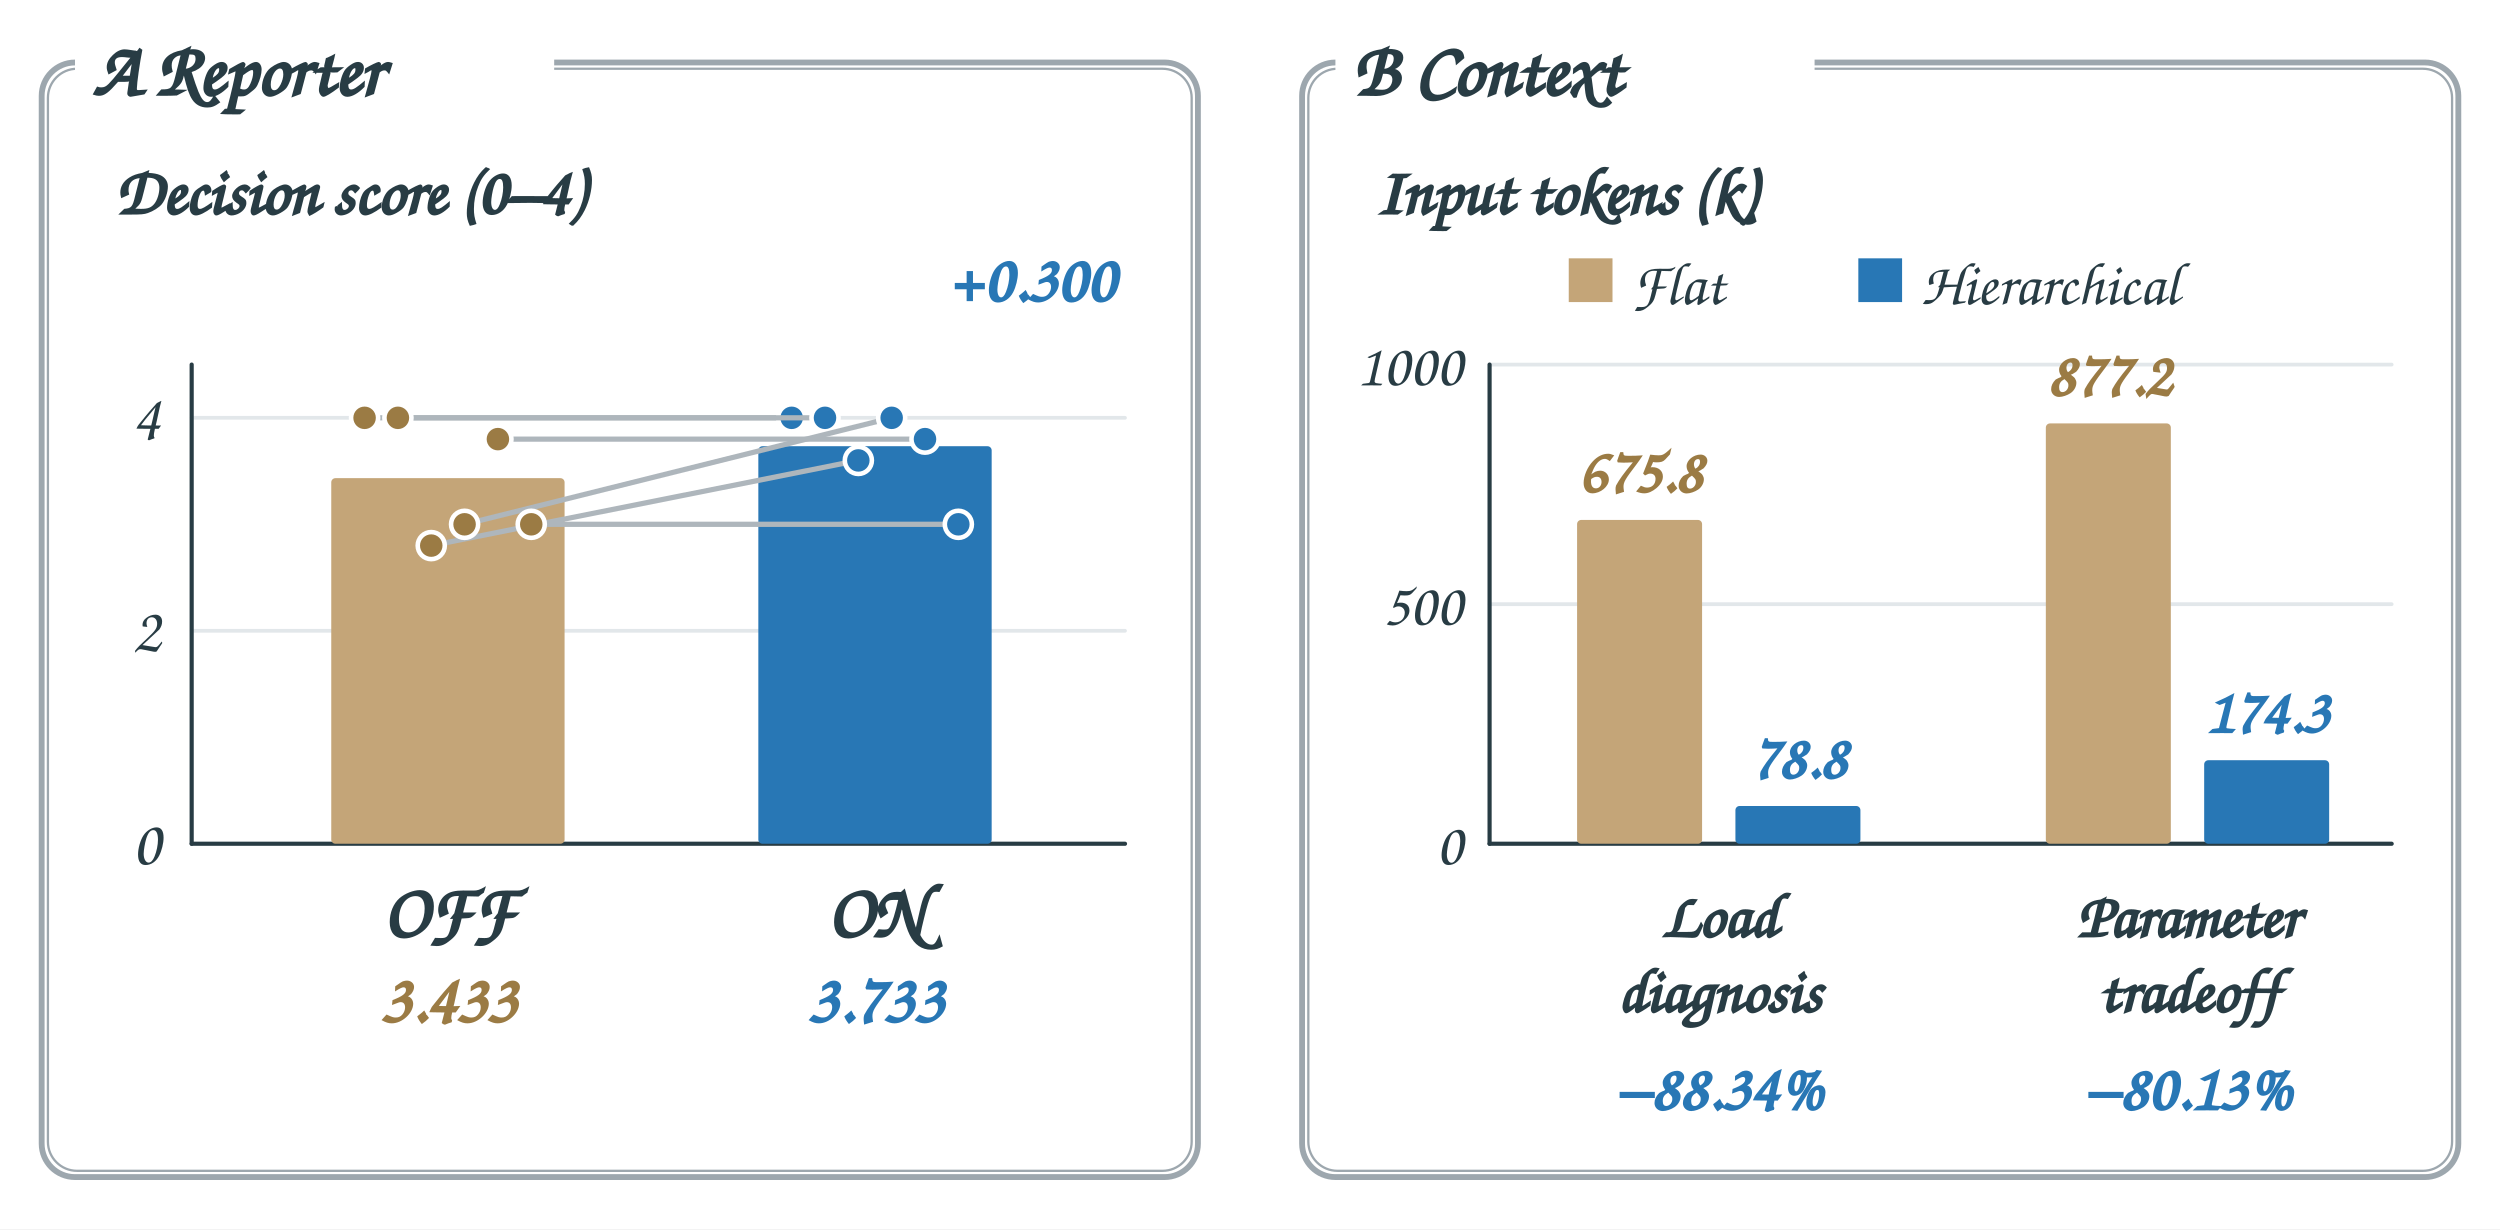
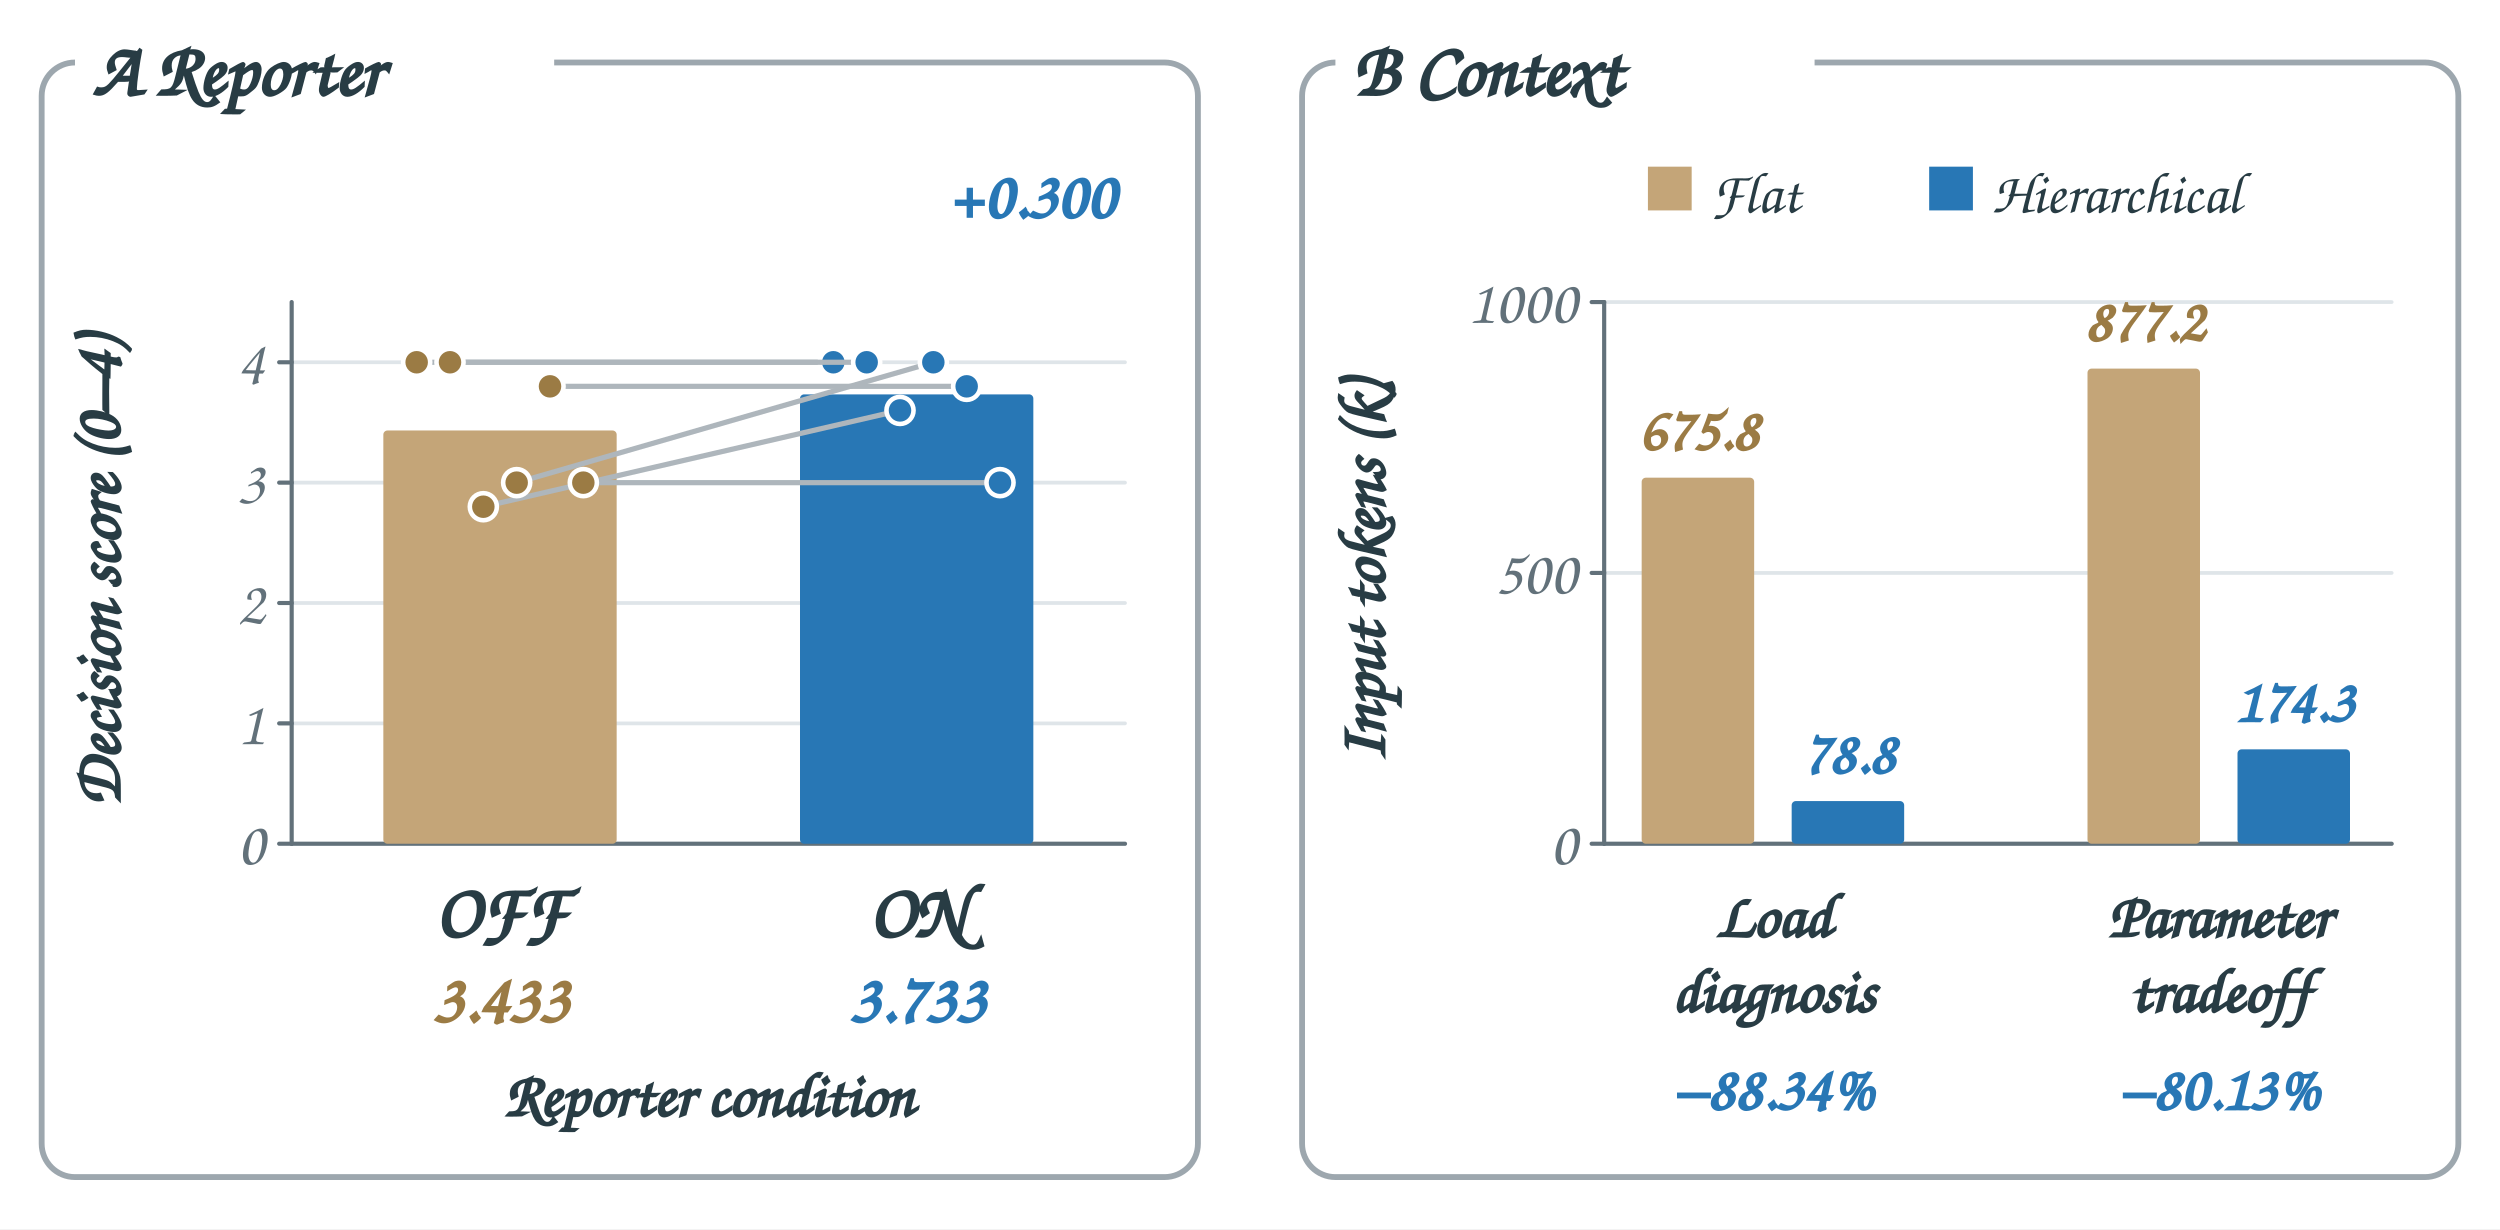
<svg xmlns="http://www.w3.org/2000/svg" width="1200" height="590" viewBox="0 0 1200 590">
  <style>text{font-family:"Comic Sans MS","Microsoft YaHei",cursive;font-variant-numeric:tabular-nums}line{stroke-linecap:round}</style>
  <rect width="1200" height="590" fill="white" />
  <rect x="20" y="30" width="555" height="535" fill="white" stroke="#9da7ae" stroke-width="2.8" rx="16" />
-   <rect x="23" y="33" width="549" height="529" fill="none" stroke="#9da7ae" stroke-width="1.1" rx="14" />
  <rect x="36" y="10" width="230" height="44" fill="white" stroke="none" stroke-width="1" rx="0" />
  <text x="44" y="46" font-size="36" text-anchor="start" font-weight="700" fill="#283c44">A  Reporter</text>
  <rect x="625" y="30" width="555" height="535" fill="white" stroke="#9da7ae" stroke-width="2.8" rx="16" />
-   <rect x="628" y="33" width="549" height="529" fill="none" stroke="#9da7ae" stroke-width="1.1" rx="14" />
  <rect x="641" y="10" width="230" height="44" fill="white" stroke="none" stroke-width="1" rx="0" />
  <text x="649" y="46" font-size="36" text-anchor="start" font-weight="700" fill="#283c44">B  Context</text>
-   <text x="55" y="103" font-size="32" text-anchor="start" font-weight="700" fill="#283c44">Decision score (0–4)</text>
-   <text x="535" y="145" font-size="32" text-anchor="end" font-weight="700" fill="#2877b5">+0.300</text>
-   <line x1="92" y1="405.0" x2="540" y2="405.0" stroke="#e2e7ea" stroke-width="1.8" />
-   <text x="77" y="415.0" font-size="31" text-anchor="end" font-weight="400" fill="#283c44">0</text>
-   <line x1="92" y1="302.778" x2="540" y2="302.778" stroke="#e2e7ea" stroke-width="1.8" />
-   <text x="77" y="312.778" font-size="31" text-anchor="end" font-weight="400" fill="#283c44">2</text>
-   <line x1="92" y1="200.556" x2="540" y2="200.556" stroke="#e2e7ea" stroke-width="1.8" />
-   <text x="77" y="210.556" font-size="31" text-anchor="end" font-weight="400" fill="#283c44">4</text>
-   <line x1="92" y1="175" x2="92" y2="405" stroke="#283c44" stroke-width="2" />
-   <line x1="92" y1="405" x2="540" y2="405" stroke="#283c44" stroke-width="2" />
-   <rect x="159" y="229.519" width="112" height="175.481" fill="#c4a578" stroke="none" stroke-width="1" rx="2" />
-   <text x="215" y="450" font-size="36" text-anchor="middle" font-weight="700" fill="#283c44">OFF</text>
-   <text x="215" y="491" font-size="33" text-anchor="middle" font-weight="700" fill="#9b7b44">3.433</text>
-   <rect x="364" y="214.185" width="112" height="190.815" fill="#2877b5" stroke="none" stroke-width="1" rx="2" />
-   <text x="420" y="450" font-size="36" text-anchor="middle" font-weight="700" fill="#283c44">ON</text>
-   <text x="420" y="491" font-size="33" text-anchor="middle" font-weight="700" fill="#2877b5">3.733</text>
-   <line x1="175.0" y1="200.556" x2="380.0" y2="200.556" stroke="#aeb6bc" stroke-width="2.5" />
-   <circle cx="175.0" cy="200.556" r="6.5" fill="#9b7b44" stroke="white" stroke-width="2.2" />
-   <circle cx="380.0" cy="200.556" r="6.5" fill="#2877b5" stroke="white" stroke-width="2.2" />
-   <line x1="191.0" y1="200.556" x2="396.0" y2="200.556" stroke="#aeb6bc" stroke-width="2.5" />
-   <circle cx="191.0" cy="200.556" r="6.5" fill="#9b7b44" stroke="white" stroke-width="2.2" />
-   <circle cx="396.0" cy="200.556" r="6.5" fill="#2877b5" stroke="white" stroke-width="2.2" />
-   <line x1="207.0" y1="261.889" x2="412.0" y2="221.0" stroke="#aeb6bc" stroke-width="2.5" />
-   <circle cx="207.0" cy="261.889" r="6.5" fill="#9b7b44" stroke="white" stroke-width="2.2" />
-   <circle cx="412.0" cy="221.0" r="6.5" fill="#2877b5" stroke="white" stroke-width="2.2" />
-   <line x1="223.0" y1="251.667" x2="428.0" y2="200.556" stroke="#aeb6bc" stroke-width="2.5" />
-   <circle cx="223.0" cy="251.667" r="6.5" fill="#9b7b44" stroke="white" stroke-width="2.2" />
-   <circle cx="428.0" cy="200.556" r="6.5" fill="#2877b5" stroke="white" stroke-width="2.2" />
-   <line x1="239.0" y1="210.778" x2="444.0" y2="210.778" stroke="#aeb6bc" stroke-width="2.5" />
-   <circle cx="239.0" cy="210.778" r="6.5" fill="#9b7b44" stroke="white" stroke-width="2.2" />
-   <circle cx="444.0" cy="210.778" r="6.5" fill="#2877b5" stroke="white" stroke-width="2.2" />
-   <line x1="255.0" y1="251.667" x2="460.0" y2="251.667" stroke="#aeb6bc" stroke-width="2.5" />
-   <circle cx="255.0" cy="251.667" r="6.5" fill="#9b7b44" stroke="white" stroke-width="2.2" />
-   <circle cx="460.0" cy="251.667" r="6.5" fill="#2877b5" stroke="white" stroke-width="2.2" />
-   <text x="660" y="103" font-size="32" text-anchor="start" font-weight="700" fill="#283c44">Input tokens (k)</text>
-   <rect x="753" y="124" width="21" height="21" fill="#c4a578" stroke="none" stroke-width="1" rx="0" />
-   <text x="783" y="146" font-size="29" text-anchor="start" font-weight="400" fill="#283c44">Flat</text>
-   <rect x="892" y="124" width="21" height="21" fill="#2877b5" stroke="none" stroke-width="1" rx="0" />
-   <text x="922" y="146" font-size="29" text-anchor="start" font-weight="400" fill="#283c44">Hierarchical</text>
-   <line x1="715" y1="405.0" x2="1148" y2="405.0" stroke="#e2e7ea" stroke-width="1.8" />
-   <text x="702" y="415.0" font-size="29" text-anchor="end" font-weight="400" fill="#283c44">0</text>
-   <line x1="715" y1="290.0" x2="1148" y2="290.0" stroke="#e2e7ea" stroke-width="1.8" />
-   <text x="702" y="300.0" font-size="29" text-anchor="end" font-weight="400" fill="#283c44">500</text>
-   <line x1="715" y1="175.0" x2="1148" y2="175.0" stroke="#e2e7ea" stroke-width="1.8" />
-   <text x="702" y="185.0" font-size="29" text-anchor="end" font-weight="400" fill="#283c44">1000</text>
-   <line x1="715" y1="175" x2="715" y2="405" stroke="#283c44" stroke-width="2" />
-   <line x1="715" y1="405" x2="1148" y2="405" stroke="#283c44" stroke-width="2" />
-   <rect x="757" y="249.566" width="60" height="155.434" fill="#c4a578" stroke="none" stroke-width="1" rx="2" />
-   <text x="787" y="236.566" font-size="30" text-anchor="middle" font-weight="700" fill="#9b7b44">675.8</text>
-   <rect x="833" y="386.879" width="60" height="18.121" fill="#2877b5" stroke="none" stroke-width="1" rx="2" />
-   <text x="863" y="373.879" font-size="30" text-anchor="middle" font-weight="700" fill="#2877b5">78.8</text>
-   <text x="825" y="450" font-size="30" text-anchor="middle" font-weight="700" fill="#283c44">Load</text>
-   <text x="825" y="486" font-size="30" text-anchor="middle" font-weight="700" fill="#283c44">diagnosis</text>
-   <text x="825" y="533" font-size="31" text-anchor="middle" font-weight="700" fill="#2877b5">−88.34%</text>
-   <rect x="982" y="203.245" width="60" height="201.755" fill="#c4a578" stroke="none" stroke-width="1" rx="2" />
-   <text x="1012" y="190.245" font-size="30" text-anchor="middle" font-weight="700" fill="#9b7b44">877.2</text>
-   <rect x="1058" y="364.911" width="60" height="40.089" fill="#2877b5" stroke="none" stroke-width="1" rx="2" />
-   <text x="1088" y="351.911" font-size="30" text-anchor="middle" font-weight="700" fill="#2877b5">174.3</text>
-   <text x="1050" y="450" font-size="30" text-anchor="middle" font-weight="700" fill="#283c44">Parameter</text>
-   <text x="1050" y="486" font-size="30" text-anchor="middle" font-weight="700" fill="#283c44">tradeoff</text>
-   <text x="1050" y="533" font-size="31" text-anchor="middle" font-weight="700" fill="#2877b5">−80.13%</text>
+   <line x1="140" y1="405.0" x2="540" y2="405.0" stroke="#dfe5e9" stroke-width="1.8" />
+   <line x1="134" y1="405.0" x2="140" y2="405.0" stroke="#62717a" stroke-width="2" />
+   <text x="127" y="415.0" font-size="30" text-anchor="end" font-weight="400" fill="#62717a">0</text>
+   <line x1="140" y1="347.222" x2="540" y2="347.222" stroke="#dfe5e9" stroke-width="1.8" />
+   <line x1="134" y1="347.222" x2="140" y2="347.222" stroke="#62717a" stroke-width="2" />
+   <text x="127" y="357.222" font-size="30" text-anchor="end" font-weight="400" fill="#62717a">1</text>
+   <line x1="140" y1="289.444" x2="540" y2="289.444" stroke="#dfe5e9" stroke-width="1.8" />
+   <line x1="134" y1="289.444" x2="140" y2="289.444" stroke="#62717a" stroke-width="2" />
+   <text x="127" y="299.444" font-size="30" text-anchor="end" font-weight="400" fill="#62717a">2</text>
+   <line x1="140" y1="231.667" x2="540" y2="231.667" stroke="#dfe5e9" stroke-width="1.8" />
+   <line x1="134" y1="231.667" x2="140" y2="231.667" stroke="#62717a" stroke-width="2" />
+   <text x="127" y="241.667" font-size="30" text-anchor="end" font-weight="400" fill="#62717a">3</text>
+   <line x1="140" y1="173.889" x2="540" y2="173.889" stroke="#dfe5e9" stroke-width="1.8" />
+   <line x1="134" y1="173.889" x2="140" y2="173.889" stroke="#62717a" stroke-width="2" />
+   <text x="127" y="183.889" font-size="30" text-anchor="end" font-weight="400" fill="#62717a">4</text>
+   <line x1="140" y1="145" x2="140" y2="405" stroke="#62717a" stroke-width="2" />
+   <line x1="140" y1="405" x2="540" y2="405" stroke="#62717a" stroke-width="2" />
+   <text x="58" y="275.0" font-size="32" text-anchor="middle" font-weight="700" fill="#283c44" transform="rotate(-90 58 275.0)">Decision score (0–4)</text>
+   <text x="535" y="105" font-size="32" text-anchor="end" font-weight="700" fill="#2877b5">+0.300</text>
+   <rect x="184" y="206.63" width="112" height="198.37" fill="#c4a578" stroke="none" stroke-width="1" rx="2" />
+   <text x="240" y="450" font-size="36" text-anchor="middle" font-weight="700" fill="#283c44">OFF</text>
+   <text x="240" y="491" font-size="33" text-anchor="middle" font-weight="700" fill="#9b7b44">3.433</text>
+   <rect x="384" y="189.296" width="112" height="215.704" fill="#2877b5" stroke="none" stroke-width="1" rx="2" />
+   <text x="440" y="450" font-size="36" text-anchor="middle" font-weight="700" fill="#283c44">ON</text>
+   <text x="440" y="491" font-size="33" text-anchor="middle" font-weight="700" fill="#2877b5">3.733</text>
+   <line x1="200.0" y1="173.889" x2="400.0" y2="173.889" stroke="#aeb6bc" stroke-width="2.5" />
+   <circle cx="200.0" cy="173.889" r="6.5" fill="#9b7b44" stroke="white" stroke-width="2.2" />
+   <circle cx="400.0" cy="173.889" r="6.5" fill="#2877b5" stroke="white" stroke-width="2.2" />
+   <line x1="216.0" y1="173.889" x2="416.0" y2="173.889" stroke="#aeb6bc" stroke-width="2.5" />
+   <circle cx="216.0" cy="173.889" r="6.5" fill="#9b7b44" stroke="white" stroke-width="2.2" />
+   <circle cx="416.0" cy="173.889" r="6.5" fill="#2877b5" stroke="white" stroke-width="2.2" />
+   <line x1="232.0" y1="243.222" x2="432.0" y2="197.0" stroke="#aeb6bc" stroke-width="2.5" />
+   <circle cx="232.0" cy="243.222" r="6.5" fill="#9b7b44" stroke="white" stroke-width="2.2" />
+   <circle cx="432.0" cy="197.0" r="6.5" fill="#2877b5" stroke="white" stroke-width="2.2" />
+   <line x1="248.0" y1="231.667" x2="448.0" y2="173.889" stroke="#aeb6bc" stroke-width="2.5" />
+   <circle cx="248.0" cy="231.667" r="6.5" fill="#9b7b44" stroke="white" stroke-width="2.2" />
+   <circle cx="448.0" cy="173.889" r="6.5" fill="#2877b5" stroke="white" stroke-width="2.2" />
+   <line x1="264.0" y1="185.444" x2="464.0" y2="185.444" stroke="#aeb6bc" stroke-width="2.5" />
+   <circle cx="264.0" cy="185.444" r="6.5" fill="#9b7b44" stroke="white" stroke-width="2.2" />
+   <circle cx="464.0" cy="185.444" r="6.5" fill="#2877b5" stroke="white" stroke-width="2.2" />
+   <line x1="280.0" y1="231.667" x2="480.0" y2="231.667" stroke="#aeb6bc" stroke-width="2.5" />
+   <circle cx="280.0" cy="231.667" r="6.5" fill="#9b7b44" stroke="white" stroke-width="2.2" />
+   <circle cx="480.0" cy="231.667" r="6.5" fill="#2877b5" stroke="white" stroke-width="2.2" />
+   <text x="340" y="536" font-size="30" text-anchor="middle" font-weight="700" fill="#283c44">Reporter condition</text>
+   <line x1="770" y1="405.0" x2="1148" y2="405.0" stroke="#dfe5e9" stroke-width="1.8" />
+   <line x1="764" y1="405.0" x2="770" y2="405.0" stroke="#62717a" stroke-width="2" />
+   <text x="757" y="415.0" font-size="30" text-anchor="end" font-weight="400" fill="#62717a">0</text>
+   <line x1="770" y1="275.0" x2="1148" y2="275.0" stroke="#dfe5e9" stroke-width="1.8" />
+   <line x1="764" y1="275.0" x2="770" y2="275.0" stroke="#62717a" stroke-width="2" />
+   <text x="757" y="285.0" font-size="30" text-anchor="end" font-weight="400" fill="#62717a">500</text>
+   <line x1="770" y1="145.0" x2="1148" y2="145.0" stroke="#dfe5e9" stroke-width="1.8" />
+   <line x1="764" y1="145.0" x2="770" y2="145.0" stroke="#62717a" stroke-width="2" />
+   <text x="757" y="155.0" font-size="30" text-anchor="end" font-weight="400" fill="#62717a">1000</text>
+   <line x1="770" y1="145" x2="770" y2="405" stroke="#62717a" stroke-width="2" />
+   <line x1="770" y1="405" x2="1148" y2="405" stroke="#62717a" stroke-width="2" />
+   <text x="665" y="275.0" font-size="32" text-anchor="middle" font-weight="700" fill="#283c44" transform="rotate(-90 665 275.0)">Input tokens (k)</text>
+   <rect x="791" y="80" width="21" height="21" fill="#c4a578" stroke="none" stroke-width="1" rx="0" />
+   <text x="821" y="102" font-size="28" text-anchor="start" font-weight="400" fill="#283c44">Flat</text>
+   <rect x="926" y="80" width="21" height="21" fill="#2877b5" stroke="none" stroke-width="1" rx="0" />
+   <text x="956" y="102" font-size="28" text-anchor="start" font-weight="400" fill="#283c44">Hierarchical</text>
+   <rect x="788" y="229.291" width="54" height="175.709" fill="#c4a578" stroke="none" stroke-width="1" rx="2" />
+   <text x="815" y="216.291" font-size="29" text-anchor="middle" font-weight="700" fill="#9b7b44">675.8</text>
+   <rect x="860" y="384.516" width="54" height="20.484" fill="#2877b5" stroke="none" stroke-width="1" rx="2" />
+   <text x="887" y="371.516" font-size="29" text-anchor="middle" font-weight="700" fill="#2877b5">78.8</text>
+   <text x="851" y="450" font-size="30" text-anchor="middle" font-weight="700" fill="#283c44">Load</text>
+   <text x="851" y="486" font-size="30" text-anchor="middle" font-weight="700" fill="#283c44">diagnosis</text>
+   <text x="851" y="533" font-size="30" text-anchor="middle" font-weight="700" fill="#2877b5">−88.34%</text>
+   <rect x="1002" y="176.929" width="54" height="228.071" fill="#c4a578" stroke="none" stroke-width="1" rx="2" />
+   <text x="1029" y="163.929" font-size="29" text-anchor="middle" font-weight="700" fill="#9b7b44">877.2</text>
+   <rect x="1074" y="359.683" width="54" height="45.317" fill="#2877b5" stroke="none" stroke-width="1" rx="2" />
+   <text x="1101" y="346.683" font-size="29" text-anchor="middle" font-weight="700" fill="#2877b5">174.3</text>
+   <text x="1065" y="450" font-size="30" text-anchor="middle" font-weight="700" fill="#283c44">Parameter</text>
+   <text x="1065" y="486" font-size="30" text-anchor="middle" font-weight="700" fill="#283c44">tradeoff</text>
+   <text x="1065" y="533" font-size="30" text-anchor="middle" font-weight="700" fill="#2877b5">−80.13%</text>
</svg>
